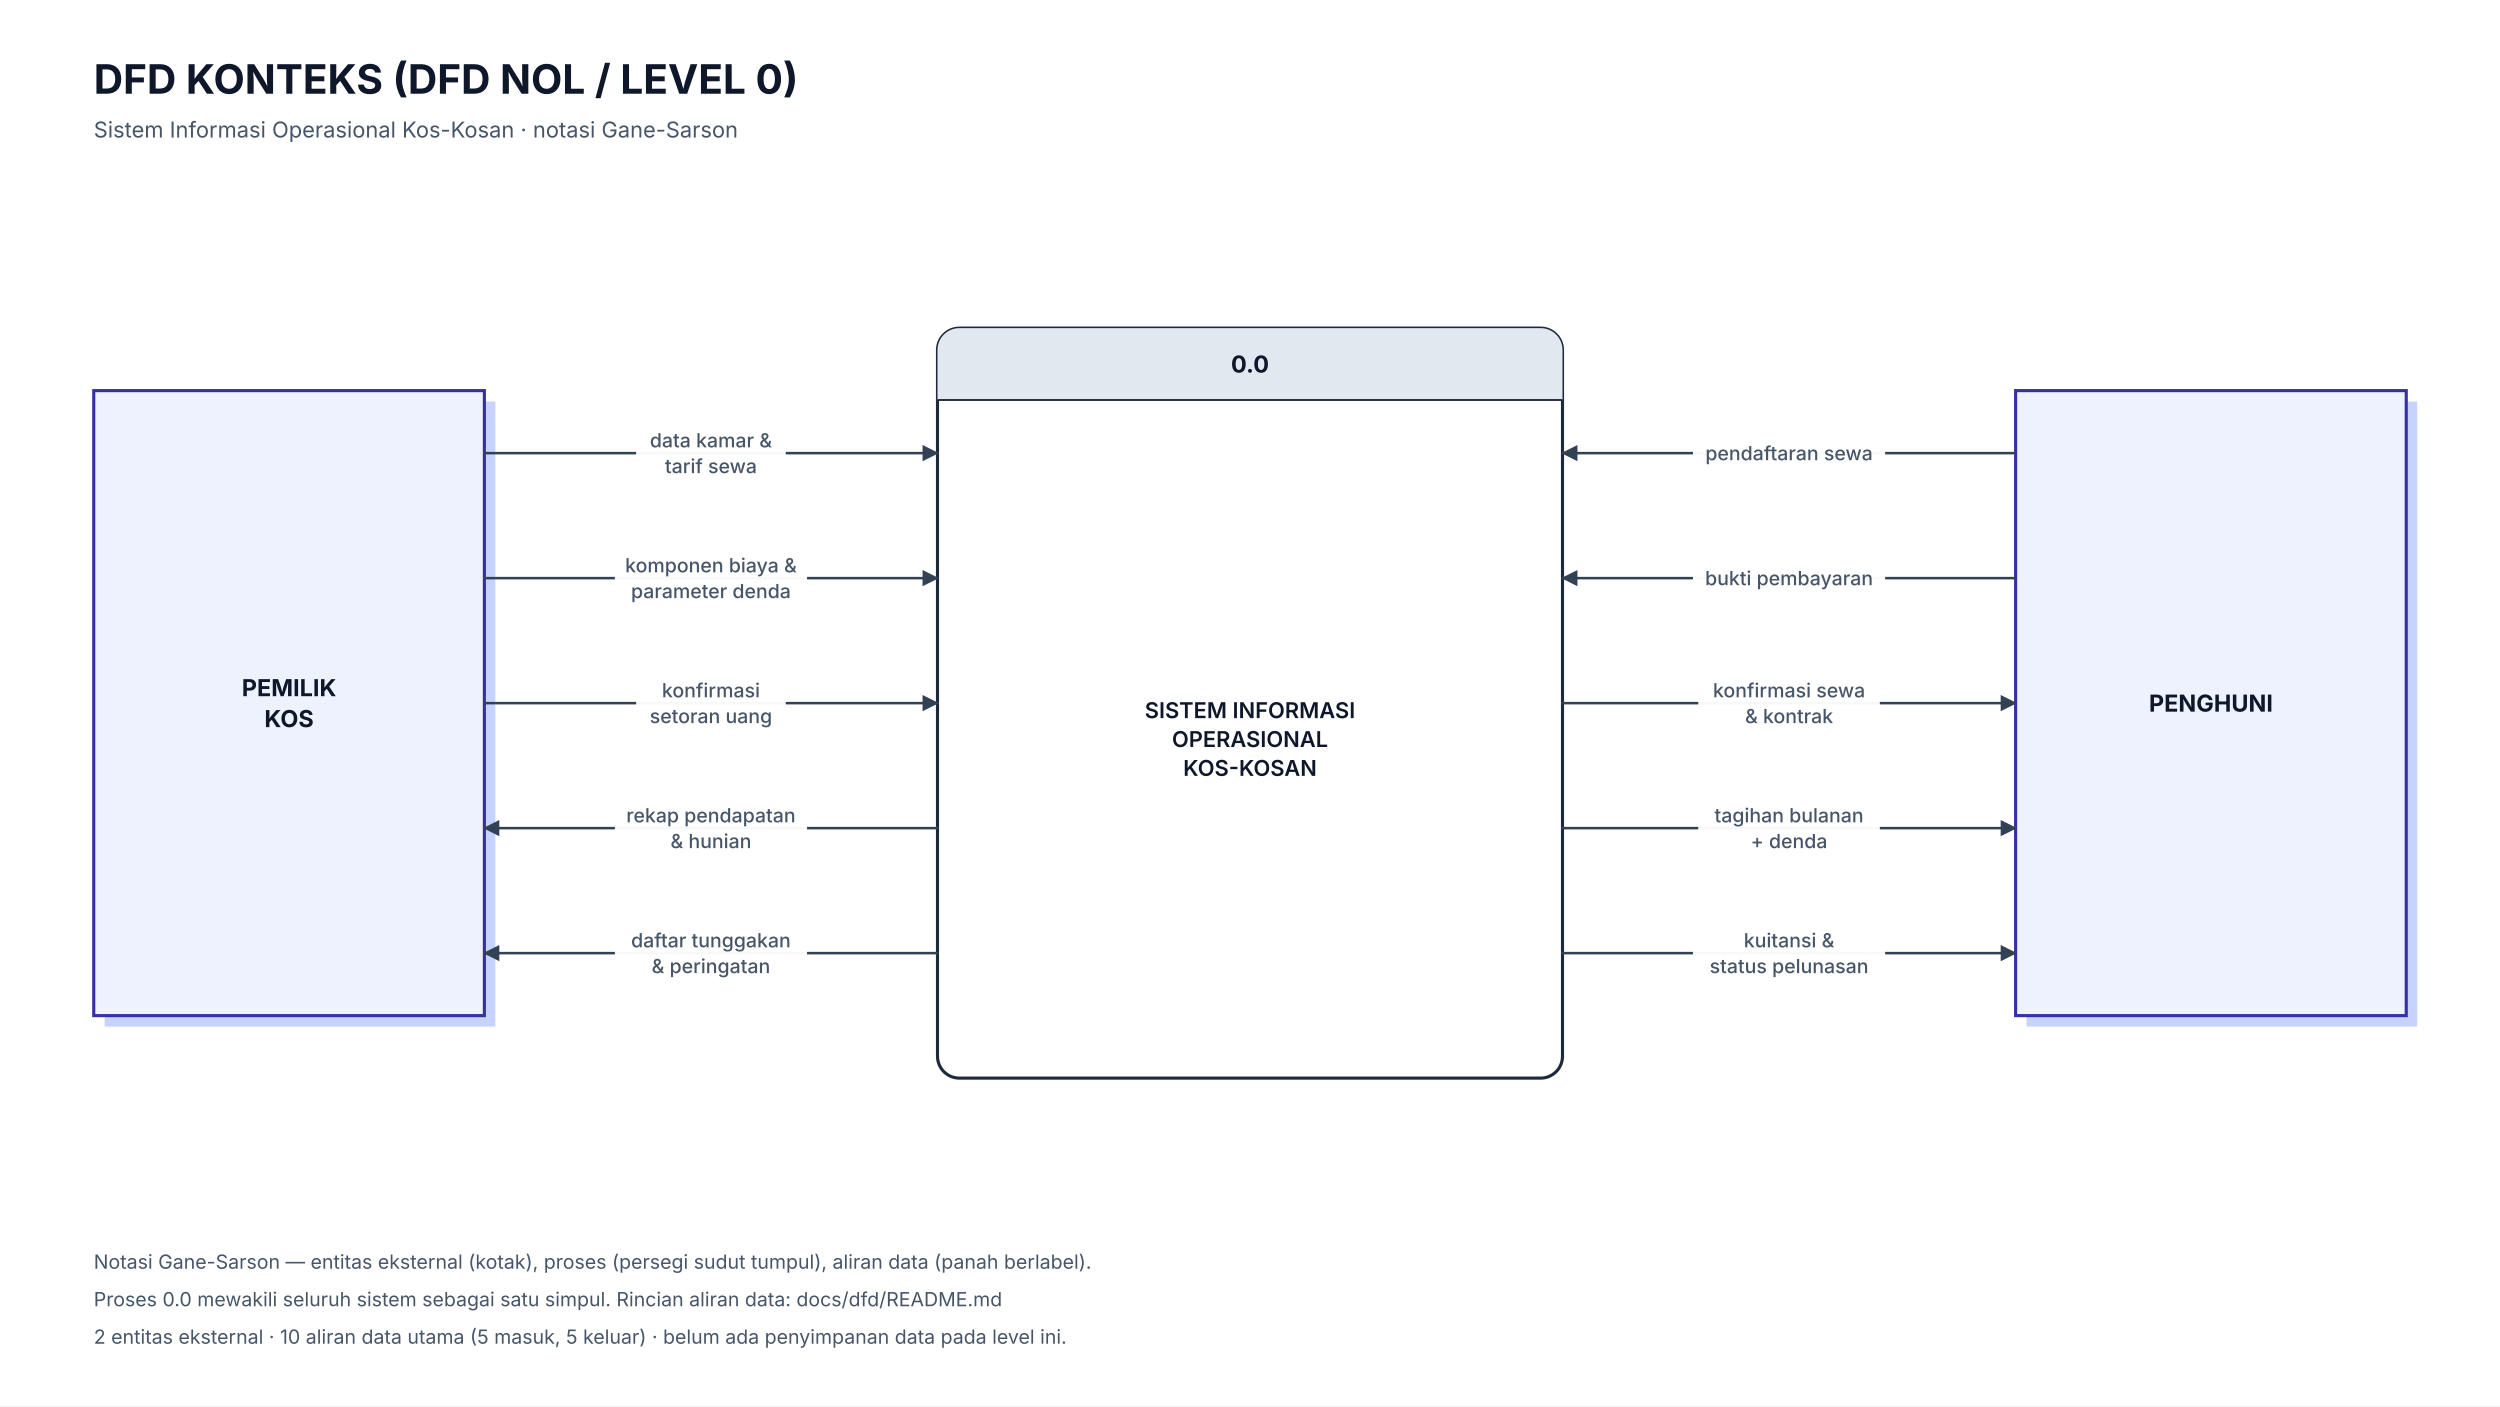
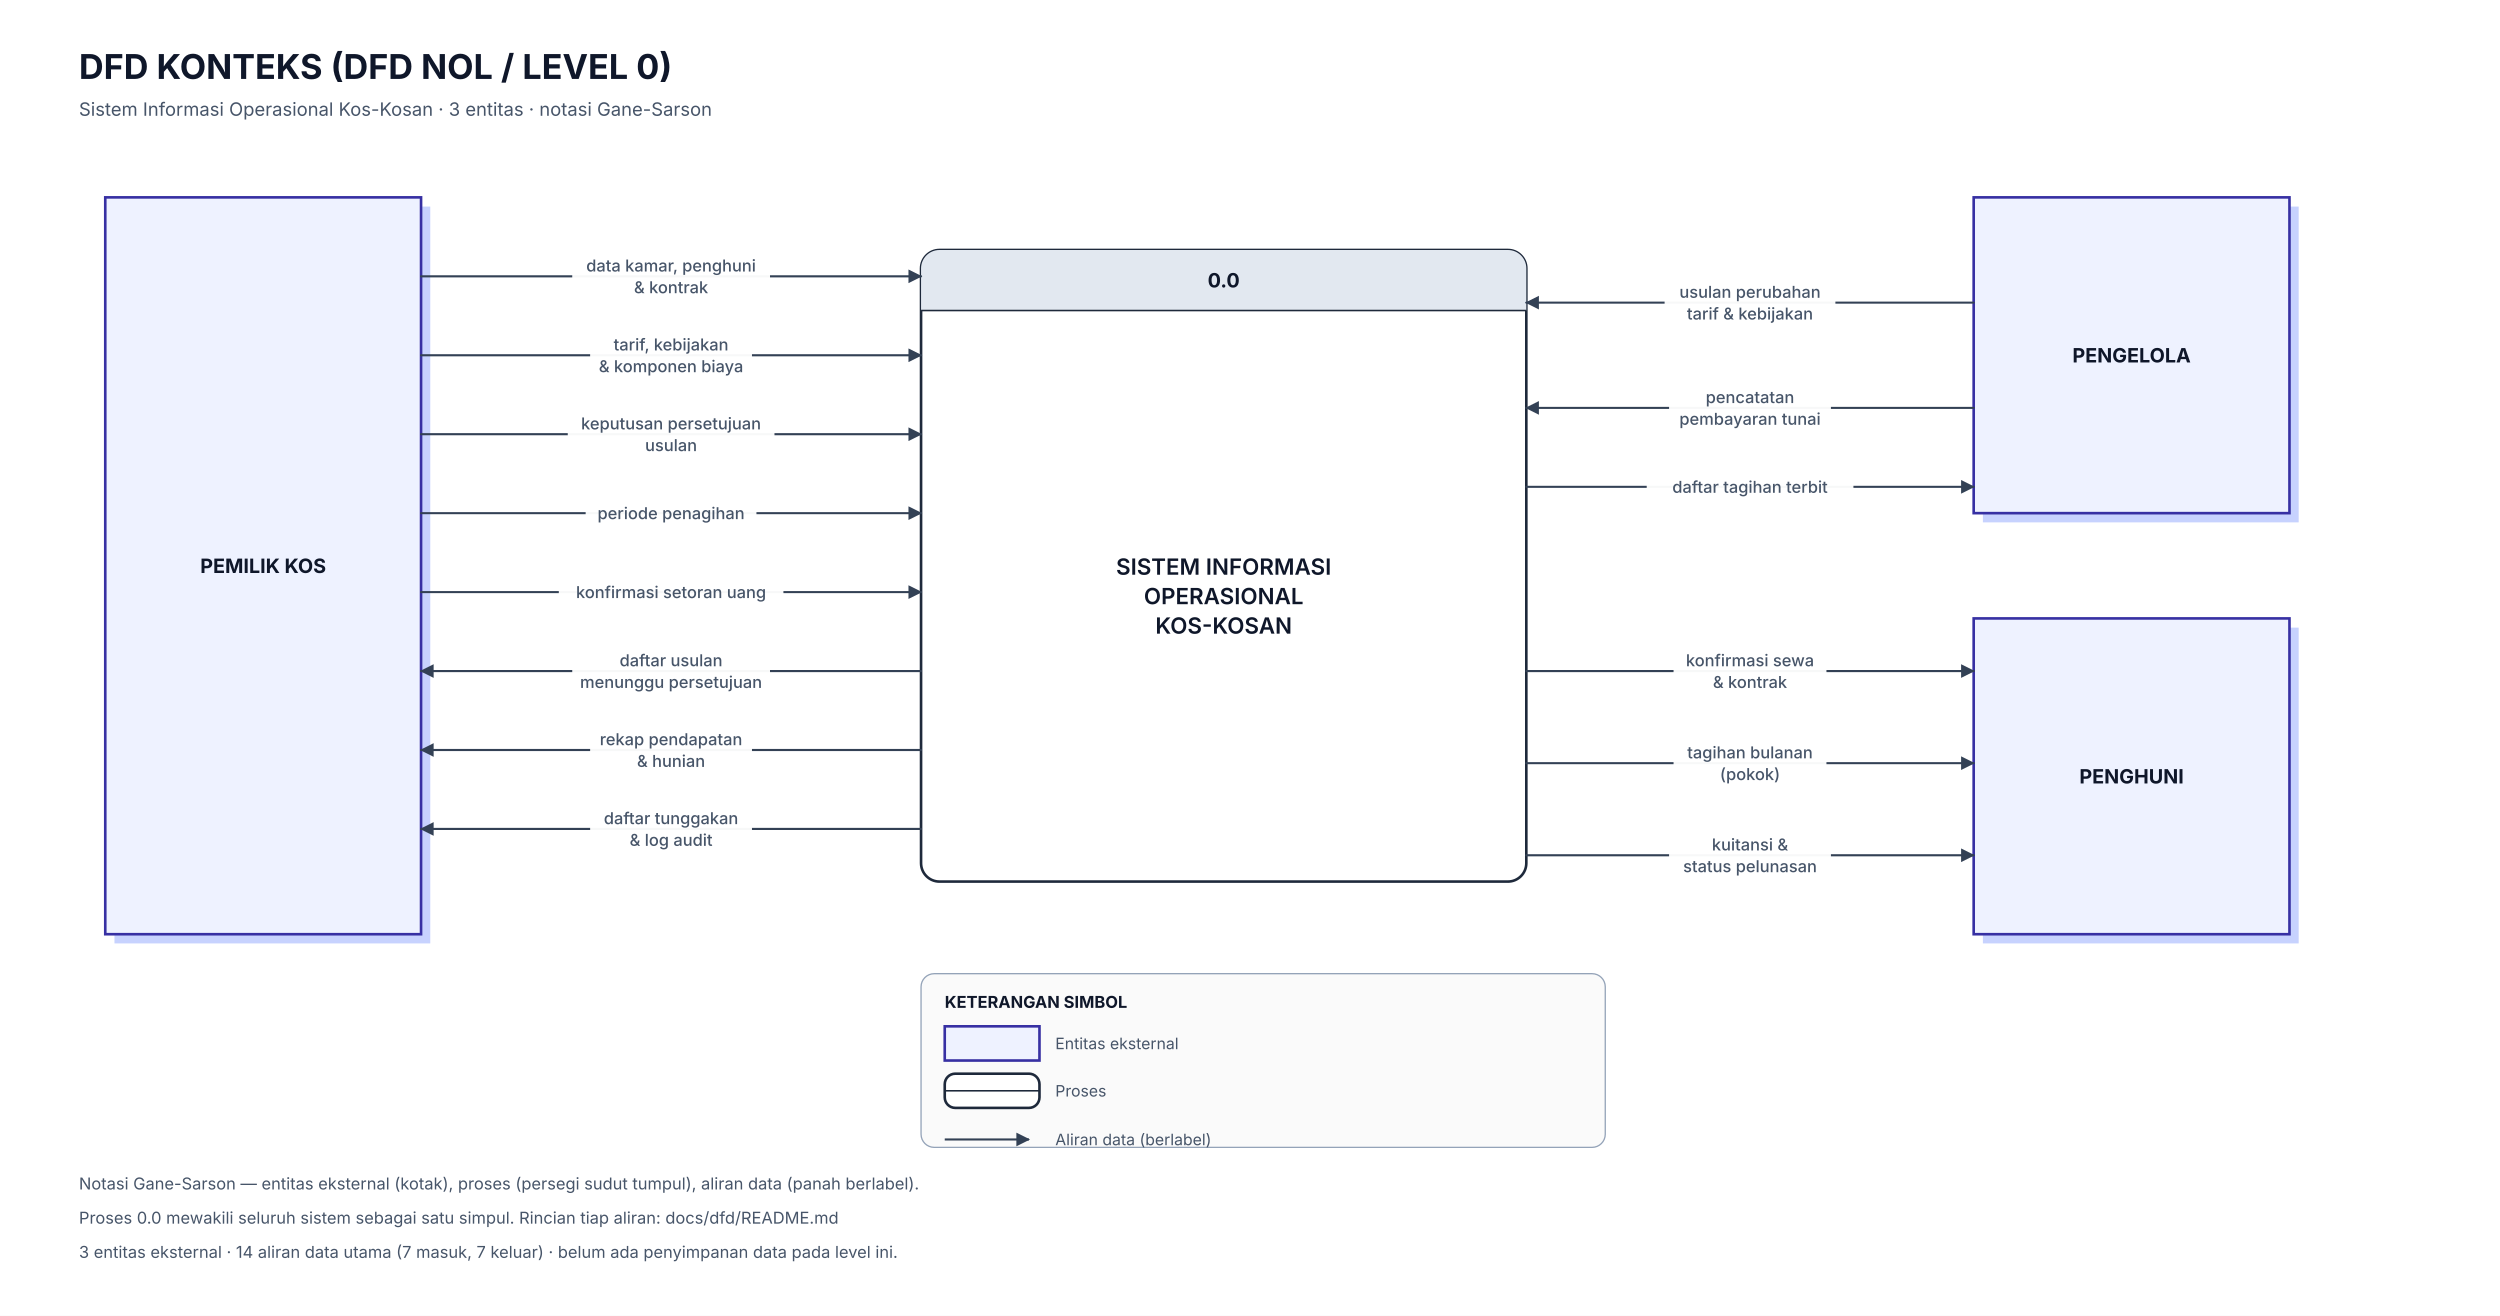
- <svg xmlns="http://www.w3.org/2000/svg" width="1600" height="900" viewBox="0 0 1600 900" font-family="'Segoe UI', 'Inter', 'Helvetica Neue', Arial, sans-serif">
+ <svg xmlns="http://www.w3.org/2000/svg" width="1900" height="1000" viewBox="0 0 1900 1000" font-family="'Segoe UI', 'Inter', 'Helvetica Neue', Arial, sans-serif">
  <defs>
    <marker id="arrow" viewBox="0 0 10 10" refX="9.2" refY="5" markerWidth="6.5" markerHeight="6.5" orient="auto-start-reverse">
      <path d="M0,0 L10,5 L0,10 Z" fill="#334155" />
    </marker>
  </defs>
-   <rect width="1600" height="900" fill="#ffffff" />
+   <rect width="1900" height="1000" fill="#ffffff" />
  <text x="60" y="60" font-size="26" font-weight="700" fill="#0f172a">DFD KONTEKS (DFD NOL / LEVEL 0)</text>
-   <text x="60" y="88" font-size="14" font-weight="400" fill="#475569">Sistem Informasi Operasional Kos-Kosan  ·  notasi Gane-Sarson</text>
-   <rect x="67" y="257" width="250" height="400" fill="#c7d2fe" />
-   <rect x="60" y="250" width="250" height="400" fill="#eef2ff" stroke="#3730a3" stroke-width="2" />
-   <text x="185" y="440.1" text-anchor="middle" dominant-baseline="central" font-size="15" font-weight="700" fill="#0f172a">PEMILIK</text>
-   <text x="185" y="459.9" text-anchor="middle" dominant-baseline="central" font-size="15" font-weight="700" fill="#0f172a">KOS</text>
-   <rect x="1297" y="257" width="250" height="400" fill="#c7d2fe" />
-   <rect x="1290" y="250" width="250" height="400" fill="#eef2ff" stroke="#3730a3" stroke-width="2" />
-   <text x="1415" y="450" text-anchor="middle" dominant-baseline="central" font-size="15" font-weight="700" fill="#0f172a">PENGHUNI</text>
-   <rect x="600" y="210" width="400" height="480" rx="14" ry="14" fill="#ffffff" stroke="#1e293b" stroke-width="2" />
-   <path d="M614 210 H986 A14 14 0 0 1 1000 224 V256 H600 V224 A14 14 0 0 1 614 210 Z" fill="#e2e8f0" />
-   <path d="M600 256 H1000" stroke="#1e293b" stroke-width="1.2" />
-   <text x="800" y="233" text-anchor="middle" dominant-baseline="central" font-size="15" font-weight="700" fill="#0f172a">0.0</text>
-   <text x="800" y="454.52" text-anchor="middle" dominant-baseline="central" font-size="14" font-weight="600" fill="#0f172a">SISTEM INFORMASI</text>
-   <text x="800" y="473" text-anchor="middle" dominant-baseline="central" font-size="14" font-weight="600" fill="#0f172a">OPERASIONAL</text>
-   <text x="800" y="491.48" text-anchor="middle" dominant-baseline="central" font-size="14" font-weight="600" fill="#0f172a">KOS-KOSAN</text>
-   <path d="M310 290 L600 290" fill="none" stroke="#334155" stroke-width="1.6" marker-end="url(#arrow)" stroke-linejoin="round" stroke-linecap="round" />
-   <path d="M310 370 L600 370" fill="none" stroke="#334155" stroke-width="1.6" marker-end="url(#arrow)" stroke-linejoin="round" stroke-linecap="round" />
-   <path d="M310 450 L600 450" fill="none" stroke="#334155" stroke-width="1.6" marker-end="url(#arrow)" stroke-linejoin="round" stroke-linecap="round" />
-   <path d="M600 530 L310 530" fill="none" stroke="#334155" stroke-width="1.6" marker-end="url(#arrow)" stroke-linejoin="round" stroke-linecap="round" />
-   <path d="M600 610 L310 610" fill="none" stroke="#334155" stroke-width="1.6" marker-end="url(#arrow)" stroke-linejoin="round" stroke-linecap="round" />
-   <path d="M1290 290 L1000 290" fill="none" stroke="#334155" stroke-width="1.6" marker-end="url(#arrow)" stroke-linejoin="round" stroke-linecap="round" />
-   <path d="M1290 370 L1000 370" fill="none" stroke="#334155" stroke-width="1.6" marker-end="url(#arrow)" stroke-linejoin="round" stroke-linecap="round" />
-   <path d="M1000 450 L1290 450" fill="none" stroke="#334155" stroke-width="1.6" marker-end="url(#arrow)" stroke-linejoin="round" stroke-linecap="round" />
-   <path d="M1000 530 L1290 530" fill="none" stroke="#334155" stroke-width="1.6" marker-end="url(#arrow)" stroke-linejoin="round" stroke-linecap="round" />
-   <path d="M1000 610 L1290 610" fill="none" stroke="#334155" stroke-width="1.6" marker-end="url(#arrow)" stroke-linejoin="round" stroke-linecap="round" />
-   <rect x="407.125" y="269.75" width="95.75" height="40.5" rx="4" fill="#ffffff" opacity="0.96" />
-   <text x="455" y="281.75" text-anchor="middle" dominant-baseline="central" font-size="12.5" font-weight="500" fill="#475569">data kamar &amp;</text>
-   <text x="455" y="298.25" text-anchor="middle" dominant-baseline="central" font-size="12.5" font-weight="500" fill="#475569">tarif sewa</text>
-   <rect x="393.5" y="349.75" width="123" height="40.5" rx="4" fill="#ffffff" opacity="0.96" />
-   <text x="455" y="361.75" text-anchor="middle" dominant-baseline="central" font-size="12.5" font-weight="500" fill="#475569">komponen biaya &amp;</text>
-   <text x="455" y="378.25" text-anchor="middle" dominant-baseline="central" font-size="12.5" font-weight="500" fill="#475569">parameter denda</text>
-   <rect x="407.125" y="429.75" width="95.75" height="40.5" rx="4" fill="#ffffff" opacity="0.96" />
-   <text x="455" y="441.75" text-anchor="middle" dominant-baseline="central" font-size="12.5" font-weight="500" fill="#475569">konfirmasi</text>
-   <text x="455" y="458.25" text-anchor="middle" dominant-baseline="central" font-size="12.5" font-weight="500" fill="#475569">setoran uang</text>
-   <rect x="393.5" y="509.75" width="123" height="40.5" rx="4" fill="#ffffff" opacity="0.96" />
-   <text x="455" y="521.75" text-anchor="middle" dominant-baseline="central" font-size="12.5" font-weight="500" fill="#475569">rekap pendapatan</text>
-   <text x="455" y="538.25" text-anchor="middle" dominant-baseline="central" font-size="12.5" font-weight="500" fill="#475569">&amp; hunian</text>
-   <rect x="393.5" y="589.75" width="123" height="40.5" rx="4" fill="#ffffff" opacity="0.96" />
-   <text x="455" y="601.75" text-anchor="middle" dominant-baseline="central" font-size="12.5" font-weight="500" fill="#475569">daftar tunggakan</text>
-   <text x="455" y="618.25" text-anchor="middle" dominant-baseline="central" font-size="12.5" font-weight="500" fill="#475569">&amp; peringatan</text>
-   <rect x="1083.5" y="278.125" width="123" height="23.75" rx="4" fill="#ffffff" opacity="0.96" />
-   <text x="1145" y="290" text-anchor="middle" dominant-baseline="central" font-size="12.5" font-weight="500" fill="#475569">pendaftaran sewa</text>
-   <rect x="1083.5" y="358.125" width="123" height="23.75" rx="4" fill="#ffffff" opacity="0.96" />
-   <text x="1145" y="370" text-anchor="middle" dominant-baseline="central" font-size="12.5" font-weight="500" fill="#475569">bukti pembayaran</text>
-   <rect x="1086.906" y="429.75" width="116.188" height="40.5" rx="4" fill="#ffffff" opacity="0.96" />
-   <text x="1145" y="441.75" text-anchor="middle" dominant-baseline="central" font-size="12.5" font-weight="500" fill="#475569">konfirmasi sewa</text>
-   <text x="1145" y="458.25" text-anchor="middle" dominant-baseline="central" font-size="12.5" font-weight="500" fill="#475569">&amp; kontrak</text>
-   <rect x="1086.906" y="509.75" width="116.188" height="40.5" rx="4" fill="#ffffff" opacity="0.96" />
-   <text x="1145" y="521.75" text-anchor="middle" dominant-baseline="central" font-size="12.5" font-weight="500" fill="#475569">tagihan bulanan</text>
-   <text x="1145" y="538.25" text-anchor="middle" dominant-baseline="central" font-size="12.5" font-weight="500" fill="#475569">+ denda</text>
-   <rect x="1083.5" y="589.75" width="123" height="40.5" rx="4" fill="#ffffff" opacity="0.96" />
-   <text x="1145" y="601.75" text-anchor="middle" dominant-baseline="central" font-size="12.5" font-weight="500" fill="#475569">kuitansi &amp;</text>
-   <text x="1145" y="618.25" text-anchor="middle" dominant-baseline="central" font-size="12.5" font-weight="500" fill="#475569">status pelunasan</text>
-   <text x="60" y="812" font-size="12.5" fill="#475569">Notasi Gane-Sarson — entitas eksternal (kotak), proses (persegi sudut tumpul), aliran data (panah berlabel).</text>
-   <text x="60" y="836" font-size="12.5" fill="#475569">Proses 0.0 mewakili seluruh sistem sebagai satu simpul. Rincian aliran data: docs/dfd/README.md</text>
-   <text x="60" y="860" font-size="12.5" fill="#475569">2 entitas eksternal  ·  10 aliran data utama (5 masuk, 5 keluar)  ·  belum ada penyimpanan data pada level ini.</text>
+   <text x="60" y="88" font-size="14" font-weight="400" fill="#475569">Sistem Informasi Operasional Kos-Kosan  ·  3 entitas  ·  notasi Gane-Sarson</text>
+   <rect x="87" y="157" width="240" height="560" fill="#c7d2fe" />
+   <rect x="80" y="150" width="240" height="560" fill="#eef2ff" stroke="#3730a3" stroke-width="2" />
+   <text x="200" y="430" text-anchor="middle" dominant-baseline="central" font-size="15" font-weight="700" fill="#0f172a">PEMILIK KOS</text>
+   <rect x="1507" y="157" width="240" height="240" fill="#c7d2fe" />
+   <rect x="1500" y="150" width="240" height="240" fill="#eef2ff" stroke="#3730a3" stroke-width="2" />
+   <text x="1620" y="270" text-anchor="middle" dominant-baseline="central" font-size="15" font-weight="700" fill="#0f172a">PENGELOLA</text>
+   <rect x="1507" y="477" width="240" height="240" fill="#c7d2fe" />
+   <rect x="1500" y="470" width="240" height="240" fill="#eef2ff" stroke="#3730a3" stroke-width="2" />
+   <text x="1620" y="590" text-anchor="middle" dominant-baseline="central" font-size="15" font-weight="700" fill="#0f172a">PENGHUNI</text>
+   <rect x="700" y="190" width="460" height="480" rx="14" ry="14" fill="#ffffff" stroke="#1e293b" stroke-width="2" />
+   <path d="M714 190 H1146 A14 14 0 0 1 1160 204 V236 H700 V204 A14 14 0 0 1 714 190 Z" fill="#e2e8f0" />
+   <path d="M700 236 H1160" stroke="#1e293b" stroke-width="1.2" />
+   <text x="930" y="213" text-anchor="middle" dominant-baseline="central" font-size="15" font-weight="700" fill="#0f172a">0.0</text>
+   <text x="930" y="430.6" text-anchor="middle" dominant-baseline="central" font-size="17" font-weight="600" fill="#0f172a">SISTEM INFORMASI</text>
+   <text x="930" y="453" text-anchor="middle" dominant-baseline="central" font-size="17" font-weight="600" fill="#0f172a">OPERASIONAL</text>
+   <text x="930" y="475.4" text-anchor="middle" dominant-baseline="central" font-size="17" font-weight="600" fill="#0f172a">KOS-KOSAN</text>
+   <path d="M320 210 L700 210" fill="none" stroke="#334155" stroke-width="1.6" marker-end="url(#arrow)" stroke-linejoin="round" stroke-linecap="round" />
+   <path d="M320 270 L700 270" fill="none" stroke="#334155" stroke-width="1.6" marker-end="url(#arrow)" stroke-linejoin="round" stroke-linecap="round" />
+   <path d="M320 330 L700 330" fill="none" stroke="#334155" stroke-width="1.6" marker-end="url(#arrow)" stroke-linejoin="round" stroke-linecap="round" />
+   <path d="M320 390 L700 390" fill="none" stroke="#334155" stroke-width="1.6" marker-end="url(#arrow)" stroke-linejoin="round" stroke-linecap="round" />
+   <path d="M320 450 L700 450" fill="none" stroke="#334155" stroke-width="1.6" marker-end="url(#arrow)" stroke-linejoin="round" stroke-linecap="round" />
+   <path d="M1500 230 L1160 230" fill="none" stroke="#334155" stroke-width="1.6" marker-end="url(#arrow)" stroke-linejoin="round" stroke-linecap="round" />
+   <path d="M1500 310 L1160 310" fill="none" stroke="#334155" stroke-width="1.6" marker-end="url(#arrow)" stroke-linejoin="round" stroke-linecap="round" />
+   <path d="M1160 510 L1500 510" fill="none" stroke="#334155" stroke-width="1.6" marker-end="url(#arrow)" stroke-linejoin="round" stroke-linecap="round" />
+   <path d="M700 510 L320 510" fill="none" stroke="#334155" stroke-width="1.6" marker-end="url(#arrow)" stroke-linejoin="round" stroke-linecap="round" />
+   <path d="M1160 580 L1500 580" fill="none" stroke="#334155" stroke-width="1.6" marker-end="url(#arrow)" stroke-linejoin="round" stroke-linecap="round" />
+   <path d="M1160 370 L1500 370" fill="none" stroke="#334155" stroke-width="1.6" marker-end="url(#arrow)" stroke-linejoin="round" stroke-linecap="round" />
+   <path d="M1160 650 L1500 650" fill="none" stroke="#334155" stroke-width="1.6" marker-end="url(#arrow)" stroke-linejoin="round" stroke-linecap="round" />
+   <path d="M700 570 L320 570" fill="none" stroke="#334155" stroke-width="1.6" marker-end="url(#arrow)" stroke-linejoin="round" stroke-linecap="round" />
+   <path d="M700 630 L320 630" fill="none" stroke="#334155" stroke-width="1.6" marker-end="url(#arrow)" stroke-linejoin="round" stroke-linecap="round" />
+   <rect x="434.9" y="189.8" width="150.3" height="40.5" rx="4" fill="#ffffff" opacity="0.96" />
+   <text x="510" y="201.8" text-anchor="middle" dominant-baseline="central" font-size="12.5" font-weight="500" fill="#475569">data kamar, penghuni</text>
+   <text x="510" y="218.3" text-anchor="middle" dominant-baseline="central" font-size="12.5" font-weight="500" fill="#475569">&amp; kontrak</text>
+   <rect x="448.5" y="249.8" width="123" height="40.5" rx="4" fill="#ffffff" opacity="0.96" />
+   <text x="510" y="261.8" text-anchor="middle" dominant-baseline="central" font-size="12.5" font-weight="500" fill="#475569">tarif, kebijakan</text>
+   <text x="510" y="278.3" text-anchor="middle" dominant-baseline="central" font-size="12.5" font-weight="500" fill="#475569">&amp; komponen biaya</text>
+   <rect x="431.5" y="309.8" width="157.1" height="40.5" rx="4" fill="#ffffff" opacity="0.96" />
+   <text x="510" y="321.8" text-anchor="middle" dominant-baseline="central" font-size="12.5" font-weight="500" fill="#475569">keputusan persetujuan</text>
+   <text x="510" y="338.3" text-anchor="middle" dominant-baseline="central" font-size="12.5" font-weight="500" fill="#475569">usulan</text>
+   <rect x="445.1" y="378.1" width="129.8" height="23.8" rx="4" fill="#ffffff" opacity="0.96" />
+   <text x="510" y="390" text-anchor="middle" dominant-baseline="central" font-size="12.5" font-weight="500" fill="#475569">periode penagihan</text>
+   <rect x="424.7" y="438.1" width="170.7" height="23.8" rx="4" fill="#ffffff" opacity="0.96" />
+   <text x="510" y="450" text-anchor="middle" dominant-baseline="central" font-size="12.5" font-weight="500" fill="#475569">konfirmasi setoran uang</text>
+   <rect x="1265.1" y="209.8" width="129.8" height="40.5" rx="4" fill="#ffffff" opacity="0.96" />
+   <text x="1330" y="221.8" text-anchor="middle" dominant-baseline="central" font-size="12.5" font-weight="500" fill="#475569">usulan perubahan</text>
+   <text x="1330" y="238.3" text-anchor="middle" dominant-baseline="central" font-size="12.5" font-weight="500" fill="#475569">tarif &amp; kebijakan</text>
+   <rect x="1268.5" y="289.8" width="123" height="40.5" rx="4" fill="#ffffff" opacity="0.96" />
+   <text x="1330" y="301.8" text-anchor="middle" dominant-baseline="central" font-size="12.5" font-weight="500" fill="#475569">pencatatan</text>
+   <text x="1330" y="318.3" text-anchor="middle" dominant-baseline="central" font-size="12.5" font-weight="500" fill="#475569">pembayaran tunai</text>
+   <rect x="1271.9" y="489.8" width="116.2" height="40.5" rx="4" fill="#ffffff" opacity="0.96" />
+   <text x="1330" y="501.8" text-anchor="middle" dominant-baseline="central" font-size="12.5" font-weight="500" fill="#475569">konfirmasi sewa</text>
+   <text x="1330" y="518.3" text-anchor="middle" dominant-baseline="central" font-size="12.5" font-weight="500" fill="#475569">&amp; kontrak</text>
+   <rect x="434.9" y="489.8" width="150.3" height="40.5" rx="4" fill="#ffffff" opacity="0.96" />
+   <text x="510" y="501.8" text-anchor="middle" dominant-baseline="central" font-size="12.5" font-weight="500" fill="#475569">daftar usulan</text>
+   <text x="510" y="518.3" text-anchor="middle" dominant-baseline="central" font-size="12.5" font-weight="500" fill="#475569">menunggu persetujuan</text>
+   <rect x="1271.9" y="559.8" width="116.2" height="40.5" rx="4" fill="#ffffff" opacity="0.96" />
+   <text x="1330" y="571.8" text-anchor="middle" dominant-baseline="central" font-size="12.5" font-weight="500" fill="#475569">tagihan bulanan</text>
+   <text x="1330" y="588.3" text-anchor="middle" dominant-baseline="central" font-size="12.5" font-weight="500" fill="#475569">(pokok)</text>
+   <rect x="1251.5" y="358.1" width="157.1" height="23.8" rx="4" fill="#ffffff" opacity="0.96" />
+   <text x="1330" y="370" text-anchor="middle" dominant-baseline="central" font-size="12.5" font-weight="500" fill="#475569">daftar tagihan terbit</text>
+   <rect x="1268.5" y="629.8" width="123" height="40.5" rx="4" fill="#ffffff" opacity="0.96" />
+   <text x="1330" y="641.8" text-anchor="middle" dominant-baseline="central" font-size="12.5" font-weight="500" fill="#475569">kuitansi &amp;</text>
+   <text x="1330" y="658.3" text-anchor="middle" dominant-baseline="central" font-size="12.5" font-weight="500" fill="#475569">status pelunasan</text>
+   <rect x="448.5" y="549.8" width="123" height="40.5" rx="4" fill="#ffffff" opacity="0.96" />
+   <text x="510" y="561.8" text-anchor="middle" dominant-baseline="central" font-size="12.5" font-weight="500" fill="#475569">rekap pendapatan</text>
+   <text x="510" y="578.3" text-anchor="middle" dominant-baseline="central" font-size="12.5" font-weight="500" fill="#475569">&amp; hunian</text>
+   <rect x="448.5" y="609.8" width="123" height="40.5" rx="4" fill="#ffffff" opacity="0.96" />
+   <text x="510" y="621.8" text-anchor="middle" dominant-baseline="central" font-size="12.5" font-weight="500" fill="#475569">daftar tunggakan</text>
+   <text x="510" y="638.3" text-anchor="middle" dominant-baseline="central" font-size="12.5" font-weight="500" fill="#475569">&amp; log audit</text>
+   <rect x="700" y="740" width="520" height="132" rx="10" fill="#fafafa" stroke="#94a3b8" stroke-width="1" />
+   <text x="718" y="766" font-size="12.5" font-weight="700" fill="#0f172a">KETERANGAN SIMBOL</text>
+   <rect x="718" y="780" width="72" height="26" fill="#eef2ff" stroke="#3730a3" stroke-width="2" />
+   <text x="802" y="793" font-size="12" fill="#475569" dominant-baseline="central">Entitas eksternal</text>
+   <rect x="718" y="816" width="72" height="26" rx="8" fill="#ffffff" stroke="#1e293b" stroke-width="2" />
+   <path d="M718 829 H790" stroke="#1e293b" stroke-width="1.2" />
+   <text x="802" y="829" font-size="12" fill="#475569" dominant-baseline="central">Proses</text>
+   <path d="M718 866 H782" fill="none" stroke="#334155" stroke-width="1.6" marker-end="url(#arrow)" />
+   <text x="802" y="866" font-size="12" fill="#475569" dominant-baseline="central">Aliran data (berlabel)</text>
+   <text x="60" y="904" font-size="12.5" fill="#475569">Notasi Gane-Sarson — entitas eksternal (kotak), proses (persegi sudut tumpul), aliran data (panah berlabel).</text>
+   <text x="60" y="930" font-size="12.5" fill="#475569">Proses 0.0 mewakili seluruh sistem sebagai satu simpul. Rincian tiap aliran: docs/dfd/README.md</text>
+   <text x="60" y="956" font-size="12.5" fill="#475569">3 entitas eksternal  ·  14 aliran data utama (7 masuk, 7 keluar)  ·  belum ada penyimpanan data pada level ini.</text>
</svg>
